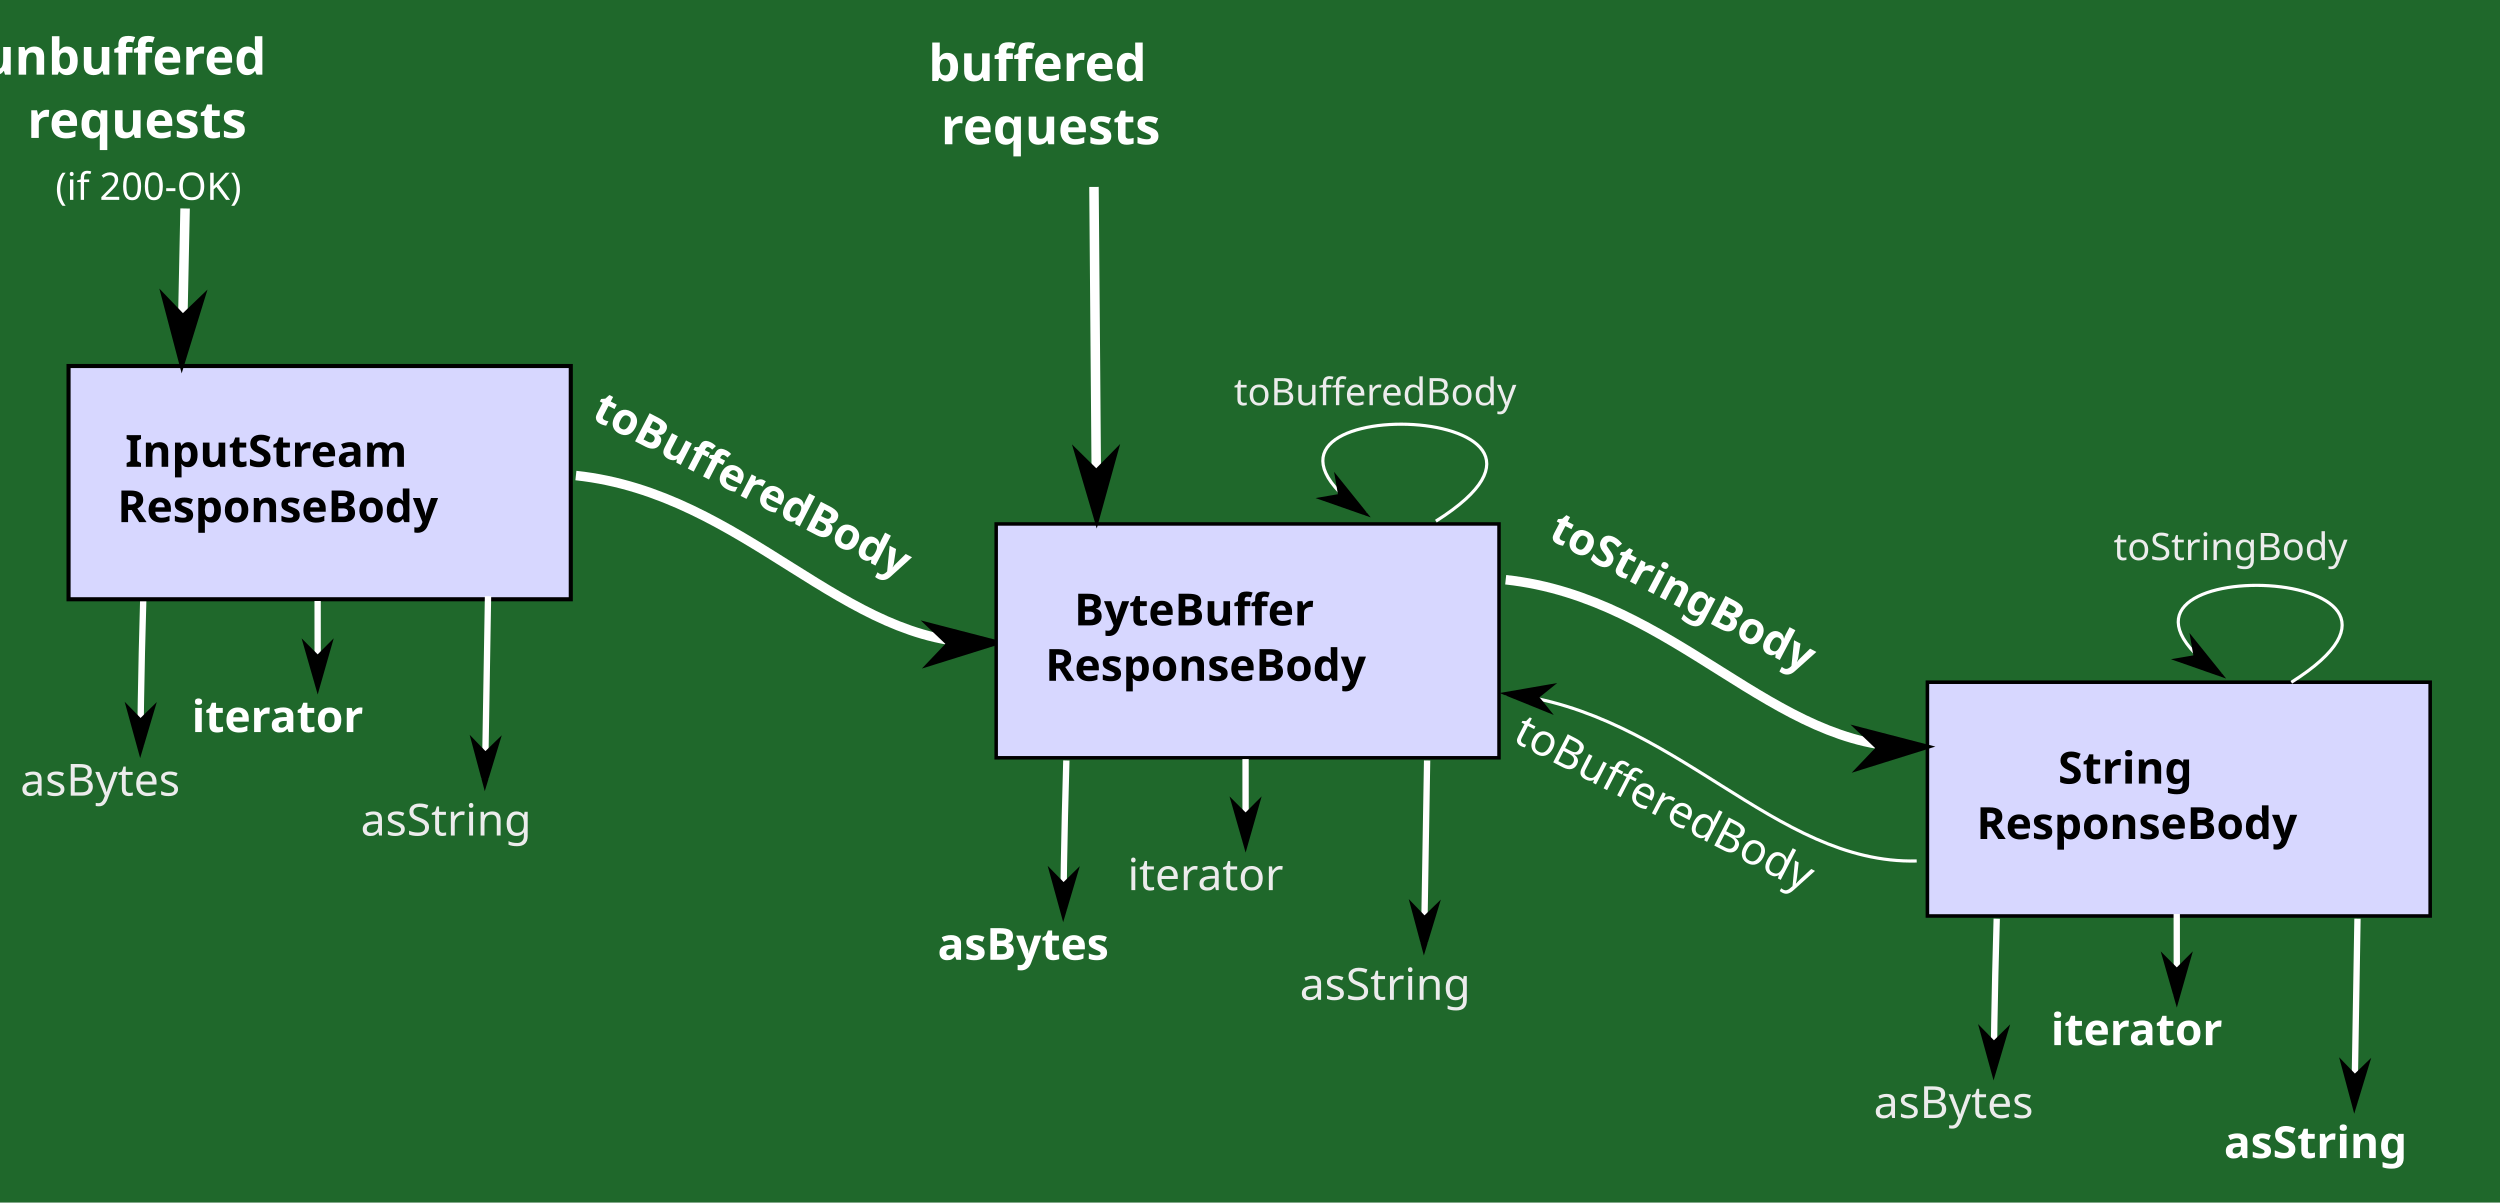
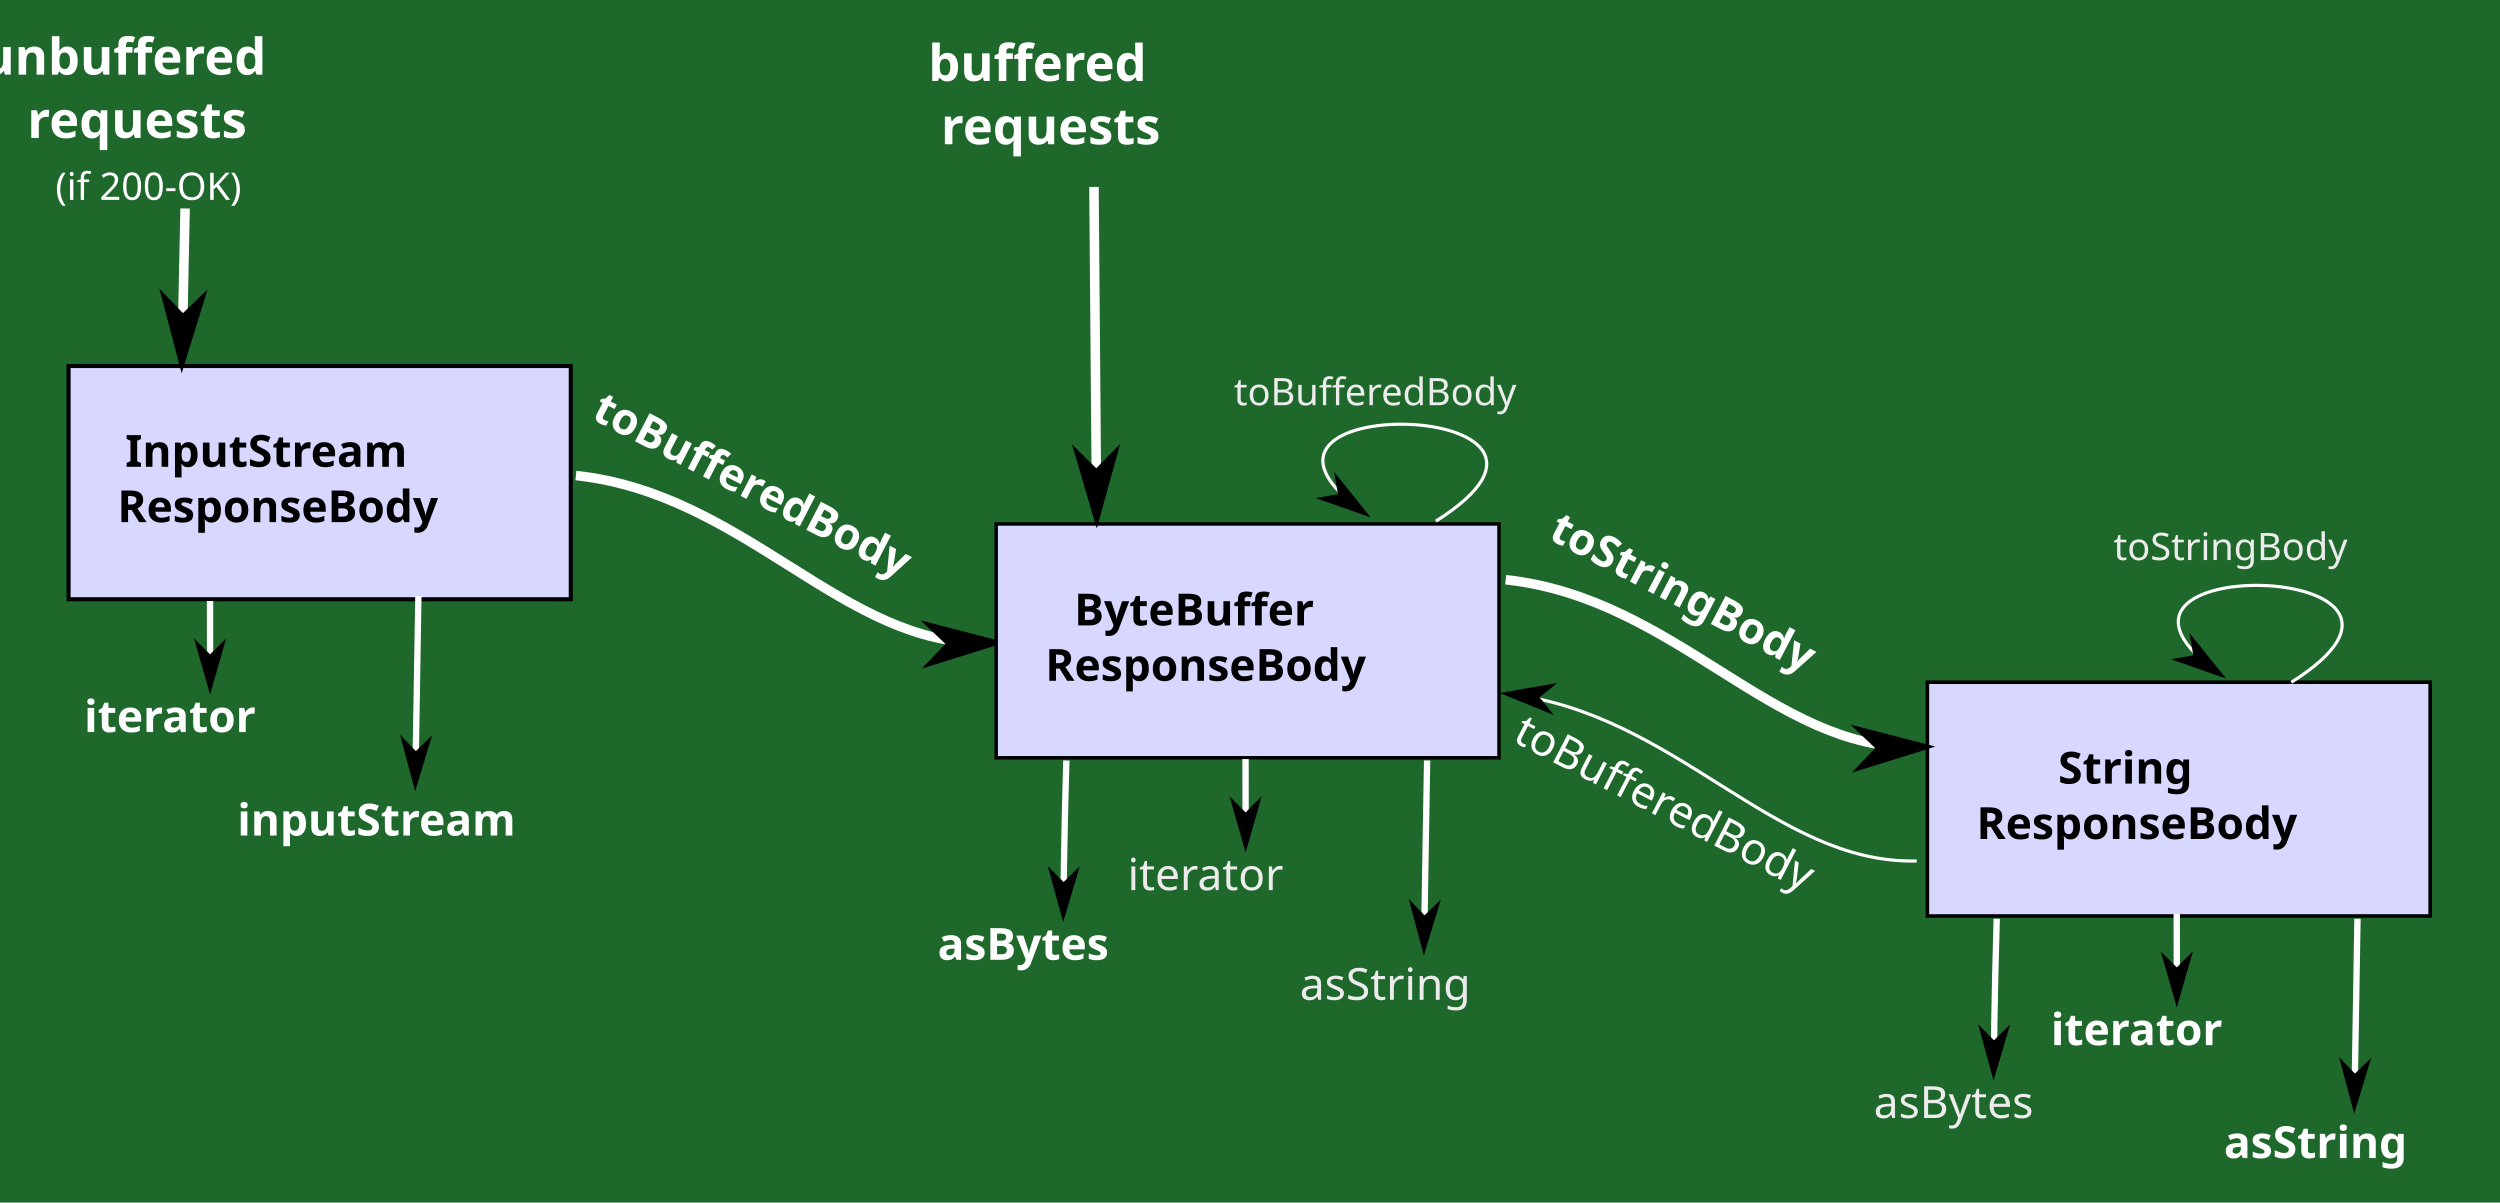
<svg xmlns="http://www.w3.org/2000/svg" width="790" height="380" id="svg2" version="1.1">
  <defs id="defs4">
    <marker orient="auto" refY="0" refX="0" id="Arrow1Lstart" style="overflow:visible">
      <path id="path3848" d="M 0,0 5,-5 -12.5,0 5,5 0,0 z" style="fill-rule:evenodd;stroke:#000000;stroke-width:1pt" transform="matrix(0.8,0,0,0.8,10,0)" />
    </marker>
    <marker orient="auto" refY="0" refX="0" id="Arrow1Mstart" style="overflow:visible">
      <path id="path3854" d="M 0,0 5,-5 -12.5,0 5,5 0,0 z" style="fill-rule:evenodd;stroke:#000000;stroke-width:1pt" transform="matrix(0.4,0,0,0.4,4,0)" />
    </marker>
    <marker orient="auto" refY="0" refX="0" id="Arrow1Mend" style="overflow:visible">
      <path id="path3841" d="M 0,0 5,-5 -12.5,0 5,5 0,0 z" style="fill-rule:evenodd;stroke:#000000;stroke-width:1pt" transform="matrix(-0.4,0,0,-0.4,-4,0)" />
    </marker>
    <marker orient="auto" refY="0" refX="0" id="Arrow1Lend" style="overflow:visible">
      <path id="path3835" d="M 0,0 5,-5 -12.5,0 5,5 0,0 z" style="fill-rule:evenodd;stroke:#000000;stroke-width:1pt" transform="matrix(-0.8,0,0,-0.8,-10,0)" />
    </marker>
  </defs>
  <g id="layer1" transform="translate(0.34375,-642.5938)">
    <rect style="fill:#1f682b;fill-opacity:1" id="rect4301" width="790" height="380" x="-0.344" y="642.594" />
-     <g id="g5692" transform="translate(-585.6701,-101.8557)">
-       <path style="fill:none;stroke:#ffffff;stroke-width:2;stroke-linecap:butt;stroke-linejoin:miter;stroke-miterlimit:4;stroke-opacity:1;stroke-dasharray:none;marker-end:url(#Arrow1Mend)" d="m 630.621,932.905 c -0.736,24.237 -0.962,47.172 -0.962,47.172" id="path5694" />
-       <text xml:space="preserve" style="font-size:14px;font-style:normal;font-variant:normal;font-weight:bold;font-stretch:normal;text-align:center;line-height:125%;letter-spacing:0px;word-spacing:0px;writing-mode:lr-tb;text-anchor:middle;fill:#ececec;fill-opacity:1;stroke:none;font-family:Sans;-inkscape-font-specification:Sans Bold" x="629.726" y="995.884" id="text5696">
-         <tspan id="tspan5698" x="629.726" y="995.884" style="font-size:14px;font-style:normal;font-variant:normal;font-weight:normal;font-stretch:normal;text-align:center;line-height:125%;writing-mode:lr-tb;text-anchor:middle;fill:#ececec;fill-opacity:1;font-family:Sans;-inkscape-font-specification:Sans">asBytes</tspan>
-       </text>
-     </g>
    <g id="g3047" transform="translate(0,-99.99975)">
      <rect y="858.255" x="21.318" height="73.705" width="158.705" id="rect2985" style="fill:#d7d7ff;fill-opacity:1;fill-rule:evenodd;stroke:#000000;stroke-width:1.295px;stroke-linecap:butt;stroke-linejoin:miter;stroke-opacity:1" />
      <text id="text3759" y="890.097" x="100.158" style="font-size:14px;font-style:normal;font-variant:normal;font-weight:bold;font-stretch:normal;text-align:center;line-height:125%;letter-spacing:0px;word-spacing:0px;writing-mode:lr-tb;text-anchor:middle;fill:#000000;fill-opacity:1;stroke:none;font-family:Sans;-inkscape-font-specification:Sans Bold" xml:space="preserve">
        <tspan y="890.097" x="100.158" id="tspan3761">InputStream</tspan>
        <tspan id="tspan3763" y="907.597" x="100.158">ResponseBody</tspan>
      </text>
    </g>
    <g id="g5144" transform="translate(0,18)">
      <text transform="matrix(0.8883421,0.4591823,-0.4591823,0.8883421,0,0)" id="text4278" y="586.743" x="580.826" style="font-size:14px;font-style:normal;font-variant:normal;font-weight:bold;font-stretch:normal;text-align:center;line-height:125%;letter-spacing:0px;word-spacing:0px;writing-mode:lr-tb;text-anchor:middle;fill:#ffffff;fill-opacity:1;stroke:none;font-family:Sans;-inkscape-font-specification:Sans Bold" xml:space="preserve">
        <tspan y="586.743" x="580.826" id="tspan4286">toBufferedBody</tspan>
      </text>
      <path id="path5105" d="m 181.641,774.864 c 53.676,5.758 84.627,53.986 129.878,52.869" style="fill:none;stroke:#ffffff;stroke-width:3;stroke-linecap:butt;stroke-linejoin:miter;stroke-miterlimit:4;stroke-opacity:1;stroke-dasharray:none;marker-end:url(#Arrow1Mend)" />
    </g>
    <g id="g3041" transform="matrix(0.9999978,0,0,1.000002,24.20093,-50.00103)">
      <rect y="858.16" x="290.247" height="73.895" width="158.895" id="rect2987" style="fill:#d7d7ff;fill-opacity:1;fill-rule:evenodd;stroke:#000000;stroke-width:1.105px;stroke-linecap:butt;stroke-linejoin:miter;stroke-opacity:1" />
      <text xml:space="preserve" style="font-size:14px;font-style:normal;font-variant:normal;font-weight:bold;font-stretch:normal;text-align:center;line-height:125%;letter-spacing:0px;word-spacing:0px;writing-mode:lr-tb;text-anchor:middle;fill:#000000;fill-opacity:1;stroke:none;font-family:Sans;-inkscape-font-specification:Sans Bold" x="369.182" y="890.22" id="text3765">
        <tspan id="tspan3767" x="369.182" y="890.22">ByteBuffer</tspan>
        <tspan x="369.182" y="907.72" id="tspan3769">ResponseBody</tspan>
      </text>
    </g>
    <g id="g3035" transform="matrix(0.9999978,0,0,1.000002,64.20116,-5.806781e-4)">
      <rect y="858.17" x="544.516" height="73.875" width="158.875" id="rect2989" style="fill:#d7d7ff;fill-opacity:1;fill-rule:evenodd;stroke:#000000;stroke-width:1.125px;stroke-linecap:butt;stroke-linejoin:miter;stroke-opacity:1" />
      <text id="text3771" y="890.22" x="623.44" style="font-size:14px;font-style:normal;font-variant:normal;font-weight:bold;font-stretch:normal;text-align:center;line-height:125%;letter-spacing:0px;word-spacing:0px;writing-mode:lr-tb;text-anchor:middle;fill:#000000;fill-opacity:1;stroke:none;font-family:Sans;-inkscape-font-specification:Sans Bold" xml:space="preserve">
        <tspan y="890.22" x="623.44" id="tspan3773">String</tspan>
        <tspan id="tspan3775" y="907.72" x="623.44">ResponseBody</tspan>
      </text>
    </g>
    <g id="g4693" transform="translate(2,-50.00045)">
      <path style="fill:none;stroke:#ffffff;stroke-width:2;stroke-linecap:butt;stroke-linejoin:miter;stroke-miterlimit:4;stroke-opacity:1;stroke-dasharray:none;marker-end:url(#Arrow1Mend)" d="m 334.622,932.905 c -0.736,24.237 -0.962,47.172 -0.962,47.172" id="path4272" />
      <text xml:space="preserve" style="font-size:14px;font-style:normal;font-variant:normal;font-weight:bold;font-stretch:normal;text-align:center;line-height:125%;letter-spacing:0px;word-spacing:0px;writing-mode:lr-tb;text-anchor:middle;fill:#ffffff;fill-opacity:1;stroke:none;font-family:Sans;-inkscape-font-specification:Sans Bold" x="333.725" y="995.884" id="text4329">
        <tspan id="tspan4333" x="333.725" y="995.884">asBytes</tspan>
      </text>
    </g>
    <g id="g5139">
      <text transform="matrix(0.8858178,0.4640333,-0.4640333,0.8858178,0,0)" id="text4715" y="493.166" x="868.597" style="font-size:14px;font-style:normal;font-variant:normal;font-weight:bold;font-stretch:normal;text-align:center;line-height:125%;letter-spacing:0px;word-spacing:0px;writing-mode:lr-tb;text-anchor:middle;fill:#ffffff;fill-opacity:1;stroke:none;font-family:Sans;-inkscape-font-specification:Sans Bold" xml:space="preserve">
        <tspan y="493.166" x="868.597" id="tspan4717">toStringBody</tspan>
      </text>
      <path style="fill:none;stroke:#ffffff;stroke-width:3;stroke-linecap:butt;stroke-linejoin:miter;stroke-miterlimit:4;stroke-opacity:1;stroke-dasharray:none;marker-end:url(#Arrow1Mend)" d="m 475.455,825.792 c 53.676,5.758 84.627,53.986 129.878,52.869" id="path4713" />
    </g>
    <g id="g5682">
      <path id="path4327" d="m 450.622,882.905 c -0.962,57.693 -0.962,57.693 -0.962,57.693" style="fill:none;stroke:#ffffff;stroke-width:2;stroke-linecap:butt;stroke-linejoin:miter;stroke-miterlimit:4;stroke-opacity:1;stroke-dasharray:none;marker-end:url(#Arrow1Mend)" />
      <text id="text4337" y="958.54" x="450.111" style="font-size:14px;font-style:normal;font-variant:normal;font-weight:normal;font-stretch:normal;text-align:center;line-height:125%;letter-spacing:0px;word-spacing:0px;writing-mode:lr-tb;text-anchor:middle;fill:#ececec;fill-opacity:1;stroke:none;font-family:Sans;-inkscape-font-specification:Sans" xml:space="preserve">
        <tspan y="958.54" x="450.111" id="tspan4339">asString</tspan>
      </text>
    </g>
    <g id="g5687">
      <path id="path4361" d="m 630.621,932.905 c -0.736,24.237 -0.962,47.172 -0.962,47.172" style="fill:none;stroke:#ffffff;stroke-width:2;stroke-linecap:butt;stroke-linejoin:miter;stroke-miterlimit:4;stroke-opacity:1;stroke-dasharray:none;marker-end:url(#Arrow1Mend)" />
      <text id="text4363" y="995.884" x="629.726" style="font-size:14px;font-style:normal;font-variant:normal;font-weight:bold;font-stretch:normal;text-align:center;line-height:125%;letter-spacing:0px;word-spacing:0px;writing-mode:lr-tb;text-anchor:middle;fill:#ececec;fill-opacity:1;stroke:none;font-family:Sans;-inkscape-font-specification:Sans Bold" xml:space="preserve">
        <tspan style="font-size:14px;font-style:normal;font-variant:normal;font-weight:normal;font-stretch:normal;text-align:center;line-height:125%;writing-mode:lr-tb;text-anchor:middle;fill:#ececec;fill-opacity:1;font-family:Sans;-inkscape-font-specification:Sans" y="995.884" x="629.726" id="tspan4365">asBytes</tspan>
      </text>
    </g>
    <g transform="translate(632.0113,76.91753)" id="g5652">
      <path style="fill:none;stroke:#ffffff;stroke-width:2;stroke-linecap:butt;stroke-linejoin:miter;stroke-miterlimit:4;stroke-opacity:1;stroke-dasharray:none;marker-end:url(#Arrow1Mend)" d="m 55.498,854.503 0.018,25.626" id="path5654" />
      <text xml:space="preserve" style="font-size:14px;font-style:normal;font-variant:normal;font-weight:bold;font-stretch:normal;text-align:center;line-height:125%;letter-spacing:0px;word-spacing:0px;writing-mode:lr-tb;text-anchor:middle;fill:#ffffff;fill-opacity:1;stroke:none;font-family:Sans;-inkscape-font-specification:Sans Bold" x="55.581" y="895.935" id="text5656">
        <tspan id="tspan5658" x="55.581" y="895.935">iterator</tspan>
      </text>
    </g>
    <g id="g4703" transform="translate(30,0)">
      <path style="fill:none;stroke:#ffffff;stroke-width:2;stroke-linecap:butt;stroke-linejoin:miter;stroke-miterlimit:4;stroke-opacity:1;stroke-dasharray:none;marker-end:url(#Arrow1Mend)" d="m 714.62,932.905 c -0.962,57.693 -0.962,57.693 -0.962,57.693" id="path4369" />
      <text xml:space="preserve" style="font-size:14px;font-style:normal;font-variant:normal;font-weight:bold;font-stretch:normal;text-align:center;line-height:125%;letter-spacing:0px;word-spacing:0px;writing-mode:lr-tb;text-anchor:middle;fill:#ffffff;fill-opacity:1;stroke:none;font-family:Sans;-inkscape-font-specification:Sans Bold" x="714.111" y="1008.54" id="text4371">
        <tspan id="tspan4373" x="714.111" y="1008.54">asString</tspan>
      </text>
    </g>
    <g id="g4386" transform="translate(26,-80)">
      <flowRoot style="font-size:40px;font-style:normal;font-weight:normal;line-height:125%;letter-spacing:0px;word-spacing:0px;fill:#000000;fill-opacity:1;stroke:none;font-family:Sans" id="flowRoot4378" xml:space="preserve">
        <flowRegion id="flowRegion4380">
          <rect y="181.432" x="553.785" height="99.338" width="95.16" id="rect4382" />
        </flowRegion>
        <flowPara id="flowPara4384" />
      </flowRoot>
    </g>
    <g id="g5906">
      <text id="text3806" y="668.179" x="346.22" style="font-size:16px;font-style:normal;font-variant:normal;font-weight:bold;font-stretch:normal;text-align:center;line-height:125%;letter-spacing:0px;word-spacing:0px;writing-mode:lr-tb;text-anchor:middle;fill:#ffffff;fill-opacity:1;stroke:none;font-family:Sans;-inkscape-font-specification:Sans Bold" xml:space="preserve">
        <tspan y="668.179" x="346.22" id="tspan3812">buffered</tspan>
        <tspan y="688.179" x="346.22" id="tspan3814">requests</tspan>
      </text>
      <path style="fill:none;stroke:#ffffff;stroke-width:3;stroke-linecap:butt;stroke-linejoin:miter;stroke-miterlimit:4;stroke-opacity:1;stroke-dasharray:none;marker-end:url(#Arrow1Mend)" d="m 345.353,701.663 0.827,102.036" id="path4403" />
    </g>
    <g id="g5898">
      <path id="path3826" d="m 58.145,708.47 -0.962,46.206" style="fill:none;stroke:#ffffff;stroke-width:3;stroke-linecap:butt;stroke-linejoin:miter;stroke-miterlimit:4;stroke-opacity:1;stroke-dasharray:none;marker-end:url(#Arrow1Mend)" />
      <text xml:space="preserve" style="font-size:16px;font-style:normal;font-variant:normal;font-weight:bold;font-stretch:normal;text-align:center;line-height:125%;letter-spacing:0px;word-spacing:0px;writing-mode:lr-tb;text-anchor:middle;fill:#ffffff;fill-opacity:1;stroke:none;font-family:Sans;-inkscape-font-specification:Sans Bold" x="57.523" y="666.179" id="text3796">
        <tspan id="tspan3802" x="57.523" y="666.179">unbuffered</tspan>
        <tspan id="tspan4312" x="57.523" y="686.179">requests</tspan>
      </text>
      <text id="text4405" y="705.741" x="57.478" style="font-size:12px;font-style:normal;font-variant:normal;font-weight:normal;font-stretch:normal;text-align:center;line-height:125%;letter-spacing:0px;word-spacing:0px;writing-mode:lr-tb;text-anchor:middle;fill:#ffffff;fill-opacity:1;stroke:none;font-family:Sans;-inkscape-font-specification:Sans" xml:space="preserve">
        <tspan y="705.741" x="57.478" id="tspan4411">(if 200-OK)</tspan>
      </text>
    </g>
    <g id="g5623">
      <path style="fill:none;stroke:#ffffff;stroke-width:1;stroke-linecap:butt;stroke-linejoin:miter;stroke-miterlimit:4;stroke-opacity:1;stroke-dasharray:none;marker-end:url(#Arrow1Lend)" d="M 723.706,858.204 C 785.426,819.271 645.494,816.298 701.531,855.902" id="path3035" />
      <text id="text3037" y="819.574" x="715.427" style="font-size:12px;font-style:normal;font-variant:normal;font-weight:normal;font-stretch:normal;text-align:center;line-height:125%;letter-spacing:0px;word-spacing:0px;writing-mode:lr-tb;text-anchor:middle;fill:#ececec;fill-opacity:1;stroke:none;font-family:Sans;-inkscape-font-specification:Sans" xml:space="preserve">
        <tspan y="819.574" x="715.427" id="tspan3039">toStringBody</tspan>
      </text>
    </g>
    <g id="g5544">
      <text transform="matrix(0.8883421,0.4591823,-0.4591823,0.8883421,0,0)" xml:space="preserve" style="font-size:14px;font-style:normal;font-variant:normal;font-weight:normal;font-stretch:normal;text-align:center;line-height:125%;letter-spacing:0px;word-spacing:0px;writing-mode:lr-tb;text-anchor:middle;fill:#ffffff;fill-opacity:1;stroke:none;font-family:Sans;-inkscape-font-specification:Sans" x="891.308" y="559.619" id="text3053">
        <tspan id="tspan3055" x="891.308" y="559.619">toBufferedBody</tspan>
      </text>
      <path id="path4725" d="m 475.455,861.792 c 53.676,5.758 84.627,53.986 129.878,52.869" style="fill:none;stroke:#ffffff;stroke-width:1;stroke-linecap:butt;stroke-linejoin:miter;stroke-miterlimit:4;stroke-opacity:1;stroke-dasharray:none;marker-start:url(#Arrow1Lstart);marker-end:none" />
    </g>
    <g id="g5618">
      <path id="path5564" d="M 453.397,807.276 C 515.117,768.343 375.185,765.37 431.221,804.974" style="fill:none;stroke:#ffffff;stroke-width:1;stroke-linecap:butt;stroke-linejoin:miter;stroke-miterlimit:4;stroke-opacity:1;stroke-dasharray:none;marker-end:url(#Arrow1Lend)" />
      <text xml:space="preserve" style="font-size:12px;font-style:normal;font-variant:normal;font-weight:normal;font-stretch:normal;text-align:center;line-height:125%;letter-spacing:0px;word-spacing:0px;writing-mode:lr-tb;text-anchor:middle;fill:#ececec;fill-opacity:1;stroke:none;font-family:Sans;-inkscape-font-specification:Sans" x="445.118" y="770.646" id="text5566">
        <tspan id="tspan5568" x="445.118" y="770.646">toBufferedBody</tspan>
      </text>
    </g>
-     <g id="g5639" transform="translate(44.52937,-22)">
+     <g id="g5639" transform="translate(10.52937,-22)">
      <path id="path5630" d="m 55.498,854.503 0.018,25.626" style="fill:none;stroke:#ffffff;stroke-width:2;stroke-linecap:butt;stroke-linejoin:miter;stroke-miterlimit:4;stroke-opacity:1;stroke-dasharray:none;marker-end:url(#Arrow1Mend)" />
      <text id="text5632" y="895.935" x="55.581" style="font-size:14px;font-style:normal;font-variant:normal;font-weight:bold;font-stretch:normal;text-align:center;line-height:125%;letter-spacing:0px;word-spacing:0px;writing-mode:lr-tb;text-anchor:middle;fill:#ffffff;fill-opacity:1;stroke:none;font-family:Sans;-inkscape-font-specification:Sans Bold" xml:space="preserve">
        <tspan y="895.935" x="55.581" id="tspan5634">iterator</tspan>
      </text>
    </g>
    <g transform="translate(337.7536,27.94845)" id="g5644">
      <path style="fill:none;stroke:#ffffff;stroke-width:2;stroke-linecap:butt;stroke-linejoin:miter;stroke-miterlimit:4;stroke-opacity:1;stroke-dasharray:none;marker-end:url(#Arrow1Mend)" d="m 55.498,854.503 0.018,25.626" id="path5646" />
      <text xml:space="preserve" style="font-size:14px;font-style:normal;font-variant:normal;font-weight:normal;font-stretch:normal;text-align:center;line-height:125%;letter-spacing:0px;word-spacing:0px;writing-mode:lr;text-anchor:middle;fill:#ececec;fill-opacity:1;stroke:none;font-family:Sans;-inkscape-font-specification:Sans" x="55.581" y="895.935" id="text5648">
        <tspan id="tspan5650" x="55.581" y="895.935">iterator</tspan>
      </text>
    </g>
-     <g id="g5677">
+     <g id="g5677" transform="translate(-22,0)">
      <path style="fill:none;stroke:#ffffff;stroke-width:2;stroke-linecap:butt;stroke-linejoin:miter;stroke-miterlimit:4;stroke-opacity:1;stroke-dasharray:none;marker-end:url(#Arrow1Mend)" d="m 153.869,830.997 c -0.962,57.693 -0.962,57.693 -0.962,57.693" id="path5662" />
      <text xml:space="preserve" style="font-size:14px;font-style:normal;font-variant:normal;font-weight:normal;font-stretch:normal;text-align:center;line-height:125%;letter-spacing:0px;word-spacing:0px;writing-mode:lr-tb;text-anchor:middle;fill:#ececec;fill-opacity:1;stroke:none;font-family:Sans;-inkscape-font-specification:Sans" x="153.358" y="906.632" id="text5664">
-         <tspan id="tspan5666" x="153.358" y="906.632">asString</tspan>
+         <tspan id="tspan5666" x="153.358" y="906.632" style="font-size:14px;font-style:normal;font-variant:normal;font-weight:bold;font-stretch:normal;text-align:center;line-height:125%;writing-mode:lr-tb;text-anchor:middle;fill:#ffffff;fill-opacity:1;font-family:Sans;-inkscape-font-specification:Sans Bold">inputStream</tspan>
      </text>
    </g>
  </g>
</svg>
